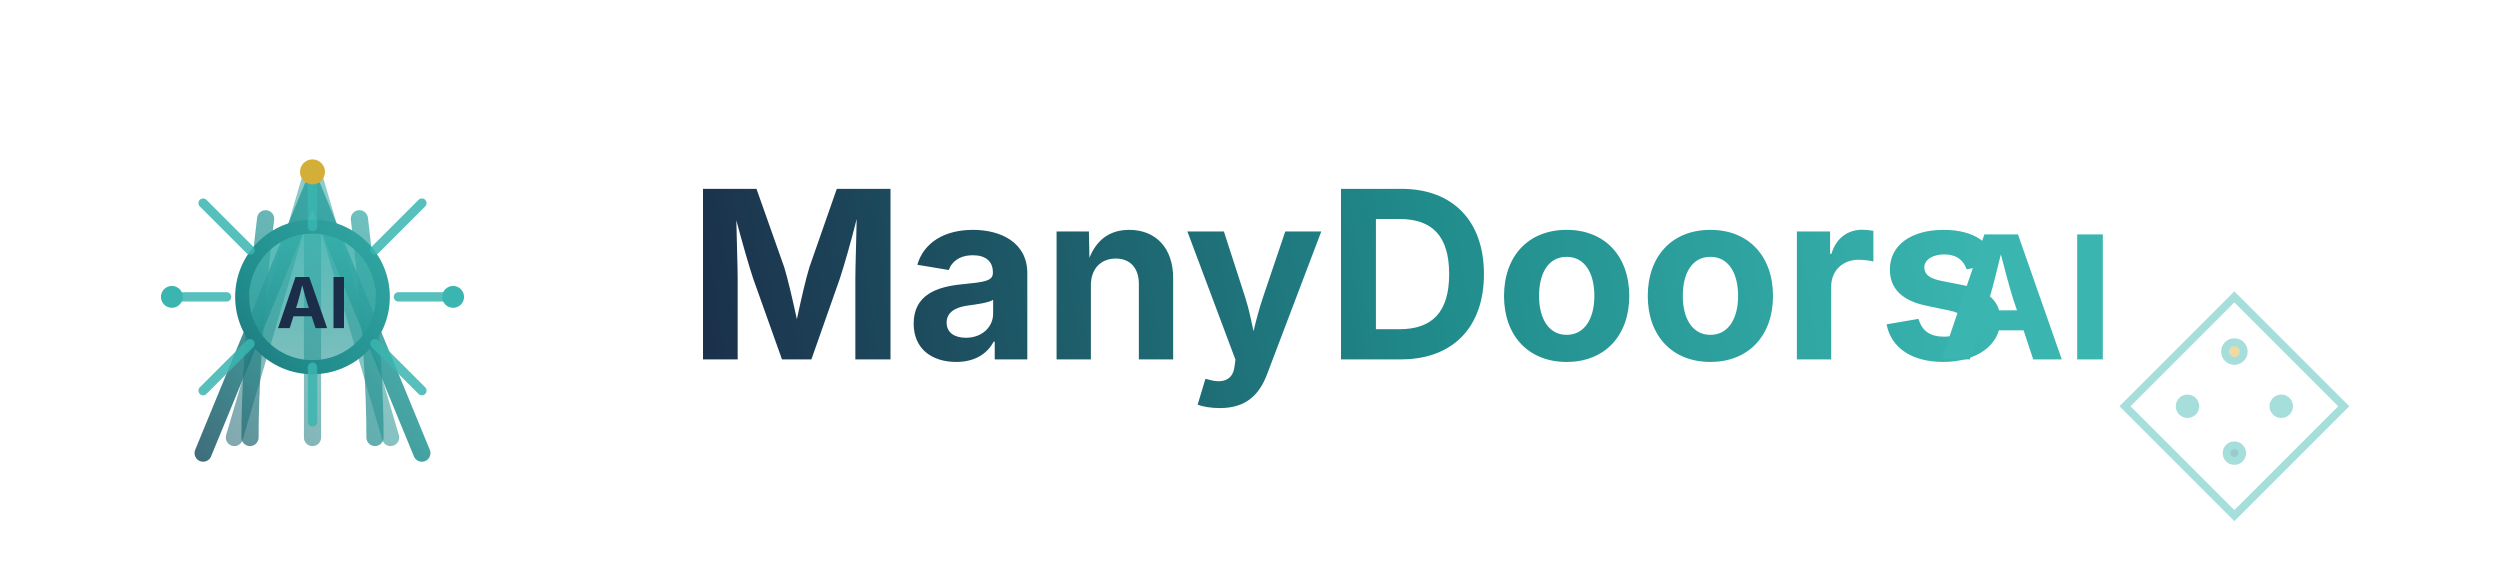
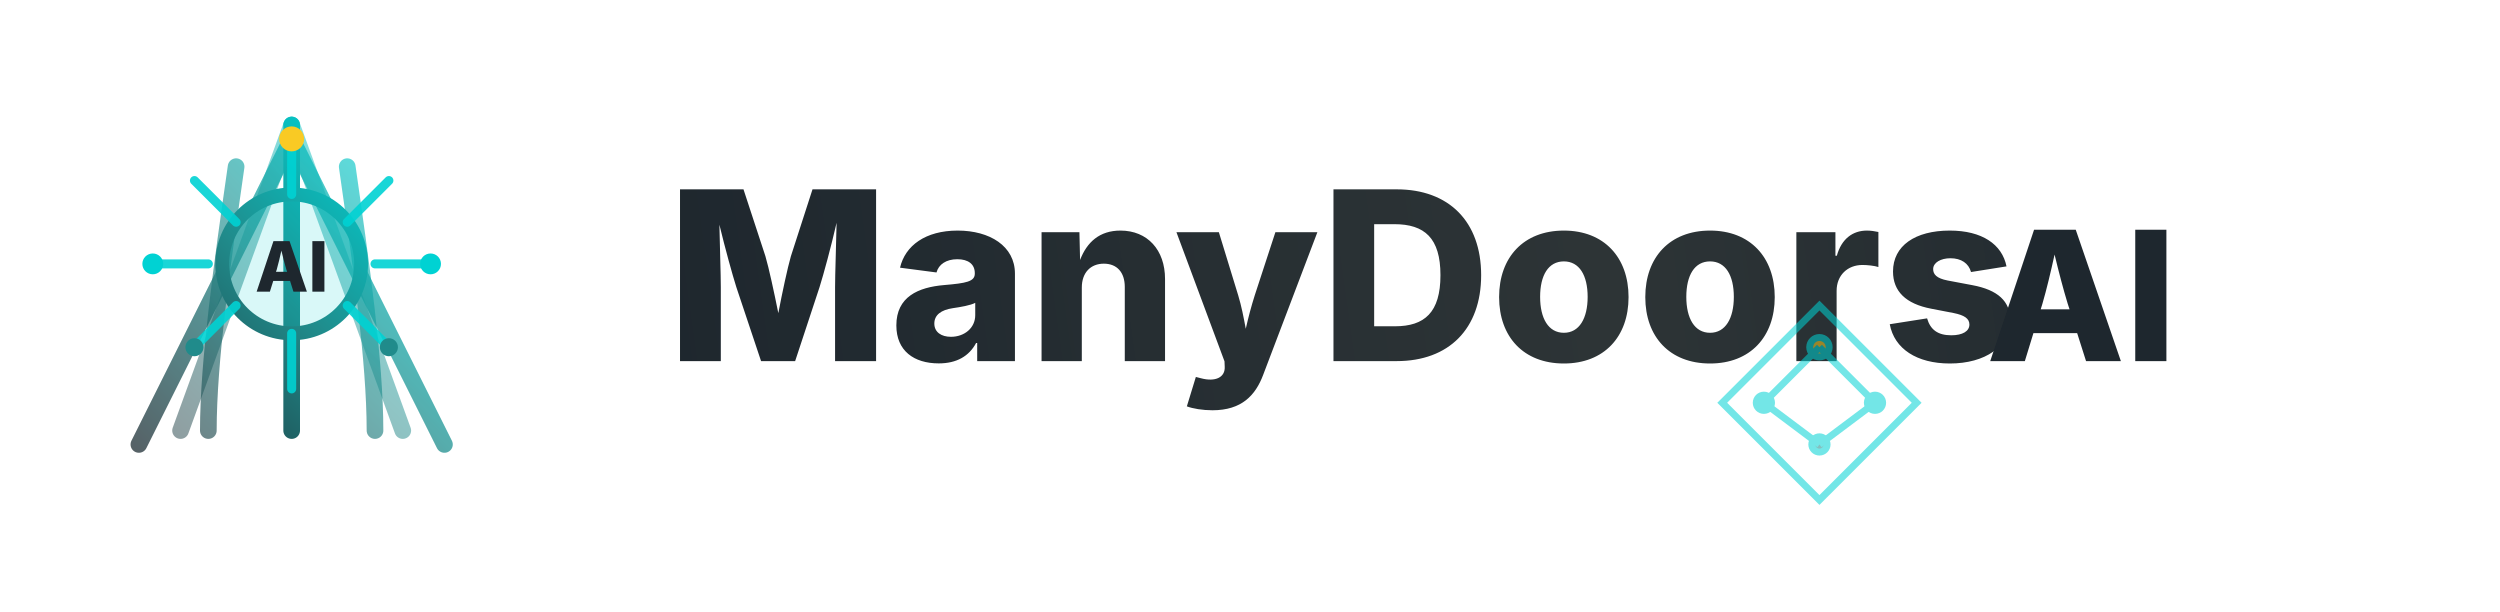
- <svg xmlns="http://www.w3.org/2000/svg" viewBox="0 0 320 72" fill="none" role="img" aria-label="ManyDoors AI">
+ <svg xmlns="http://www.w3.org/2000/svg" viewBox="0 0 360 88" fill="none" role="img" aria-label="ManyDoors AI">
  <defs>
-     <linearGradient id="mdBrand" x1="8" y1="60" x2="72" y2="8" gradientUnits="userSpaceOnUse">
-       <stop offset="0%" stop-color="#1B2D48" />
-       <stop offset="38%" stop-color="#208B8B" />
-       <stop offset="72%" stop-color="#3AB5B0" />
-       <stop offset="100%" stop-color="#D4AF37" />
+     <linearGradient id="doorGrad" x1="12" y1="62" x2="68" y2="8" gradientUnits="userSpaceOnUse">
+       <stop offset="0%" stop-color="#1e272e" />
+       <stop offset="42%" stop-color="#208b8b" />
+       <stop offset="74%" stop-color="#00d2d3" />
+       <stop offset="100%" stop-color="#f9ca24" />
    </linearGradient>
-     <linearGradient id="mdGlow" x1="40" y1="18" x2="40" y2="46" gradientUnits="userSpaceOnUse">
-       <stop offset="0%" stop-color="#3AB5B0" stop-opacity="0.9" />
-       <stop offset="100%" stop-color="#208B8B" stop-opacity="0.5" />
-     </linearGradient>
-     <linearGradient id="mdWord" x1="88" y1="52" x2="300" y2="20" gradientUnits="userSpaceOnUse">
-       <stop offset="0%" stop-color="#1B2D48" />
-       <stop offset="45%" stop-color="#208B8B" />
-       <stop offset="78%" stop-color="#3AB5B0" />
-       <stop offset="100%" stop-color="#D4AF37" />
+     <linearGradient id="wordGrad" x1="96" y1="58" x2="340" y2="24" gradientUnits="userSpaceOnUse">
+       <stop offset="0%" stop-color="#1e272e" />
+       <stop offset="55%" stop-color="#2d3436" />
+       <stop offset="100%" stop-color="#1e272e" />
    </linearGradient>
  </defs>
-   <g transform="translate(8 8)">
-     <g stroke="url(#mdBrand)" stroke-width="2.2" stroke-linecap="round">
-       <path d="M32 14 L22 48 M32 14 L32 48 M32 14 L42 48" opacity="0.55" />
-       <path d="M32 16 L18 50 M32 16 L46 50" opacity="0.85" />
-       <path d="M26 20 C26 20 24 36 24 48 M38 20 C38 20 40 36 40 48" opacity="0.7" />
+   <g transform="translate(8 6)">
+     <g stroke="url(#doorGrad)" stroke-width="2.4" stroke-linecap="round" fill="none">
+       <path d="M34 12 L18 56" opacity="0.5" />
+       <path d="M34 12 L34 56" />
+       <path d="M34 12 L50 56" opacity="0.5" />
+       <path d="M34 14 L12 58" opacity="0.75" />
+       <path d="M34 14 L56 58" opacity="0.75" />
+       <path d="M26 18 C24 32 22 46 22 56 M42 18 C44 32 46 46 46 56" opacity="0.65" />
    </g>
-     <circle cx="32" cy="30" r="9" fill="url(#mdGlow)" stroke="url(#mdBrand)" stroke-width="1.8" />
-     <text x="32" y="34" text-anchor="middle" font-family="Inter, ui-sans-serif, system-ui, sans-serif" font-size="9" font-weight="700" fill="#1B2D48">AI</text>
-     <g stroke="#3AB5B0" stroke-width="1.2" stroke-linecap="round" opacity="0.85">
-       <path d="M32 21 L32 14 M32 39 L32 46 M21 30 L14 30 M43 30 L50 30" />
-       <path d="M24 24 L18 18 M40 24 L46 18 M24 36 L18 42 M40 36 L46 42" />
+     <circle cx="34" cy="32" r="10" fill="#00d2d3" fill-opacity="0.15" stroke="url(#doorGrad)" stroke-width="2" />
+     <text x="34" y="36" text-anchor="middle" font-family="Inter, ui-sans-serif, system-ui, sans-serif" font-size="10" font-weight="800" fill="#1e272e">AI</text>
+     <g stroke="#00d2d3" stroke-width="1.3" stroke-linecap="round" opacity="0.9">
+       <path d="M34 22 L34 14 M34 42 L34 50 M22 32 L14 32 M46 32 L54 32" />
+       <path d="M26 26 L20 20 M42 26 L48 20 M26 38 L20 44 M42 38 L48 44" />
    </g>
-     <circle cx="32" cy="14" r="1.6" fill="#D4AF37" />
-     <circle cx="14" cy="30" r="1.4" fill="#3AB5B0" />
-     <circle cx="50" cy="30" r="1.4" fill="#3AB5B0" />
+     <circle cx="34" cy="14" r="1.8" fill="#f9ca24" />
+     <circle cx="14" cy="32" r="1.5" fill="#00d2d3" />
+     <circle cx="54" cy="32" r="1.5" fill="#00d2d3" />
+     <circle cx="20" cy="44" r="1.3" fill="#208b8b" />
+     <circle cx="48" cy="44" r="1.3" fill="#208b8b" />
  </g>
-   <text x="88" y="46" font-family="Inter, ui-sans-serif, system-ui, sans-serif" font-size="30" font-weight="700" fill="url(#mdWord)">ManyDoors</text>
-   <text x="248" y="46" font-family="Inter, ui-sans-serif, system-ui, sans-serif" font-size="22" font-weight="700" fill="#3AB5B0">AI</text>
-   <g stroke="#3AB5B0" stroke-width="1" opacity="0.45">
-     <path d="M272 52 L286 38 L300 52 L286 66 Z" />
-     <circle cx="286" cy="45" r="1.2" fill="#D4AF37" />
-     <circle cx="280" cy="52" r="1" fill="#3AB5B0" />
-     <circle cx="292" cy="52" r="1" fill="#3AB5B0" />
-     <circle cx="286" cy="58" r="1" fill="#208B8B" />
+   <text x="96" y="52" font-family="Inter, ui-sans-serif, system-ui, sans-serif" font-size="34" font-weight="800" fill="url(#wordGrad)">ManyDoors</text>
+   <text x="286" y="52" font-family="Inter, ui-sans-serif, system-ui, sans-serif" font-size="26" font-weight="800" fill="#1e272e">AI</text>
+   <g stroke="#00d2d3" stroke-width="1" opacity="0.55">
+     <path d="M248 58 L262 44 L276 58 L262 72 Z" />
+     <circle cx="262" cy="50" r="1.4" fill="#f9ca24" />
+     <circle cx="254" cy="58" r="1.1" fill="#00d2d3" />
+     <circle cx="270" cy="58" r="1.1" fill="#00d2d3" />
+     <circle cx="262" cy="64" r="1.1" fill="#208b8b" />
+     <path d="M254 58 L262 50 M270 58 L262 50 M254 58 L262 64 M270 58 L262 64" />
  </g>
</svg>
